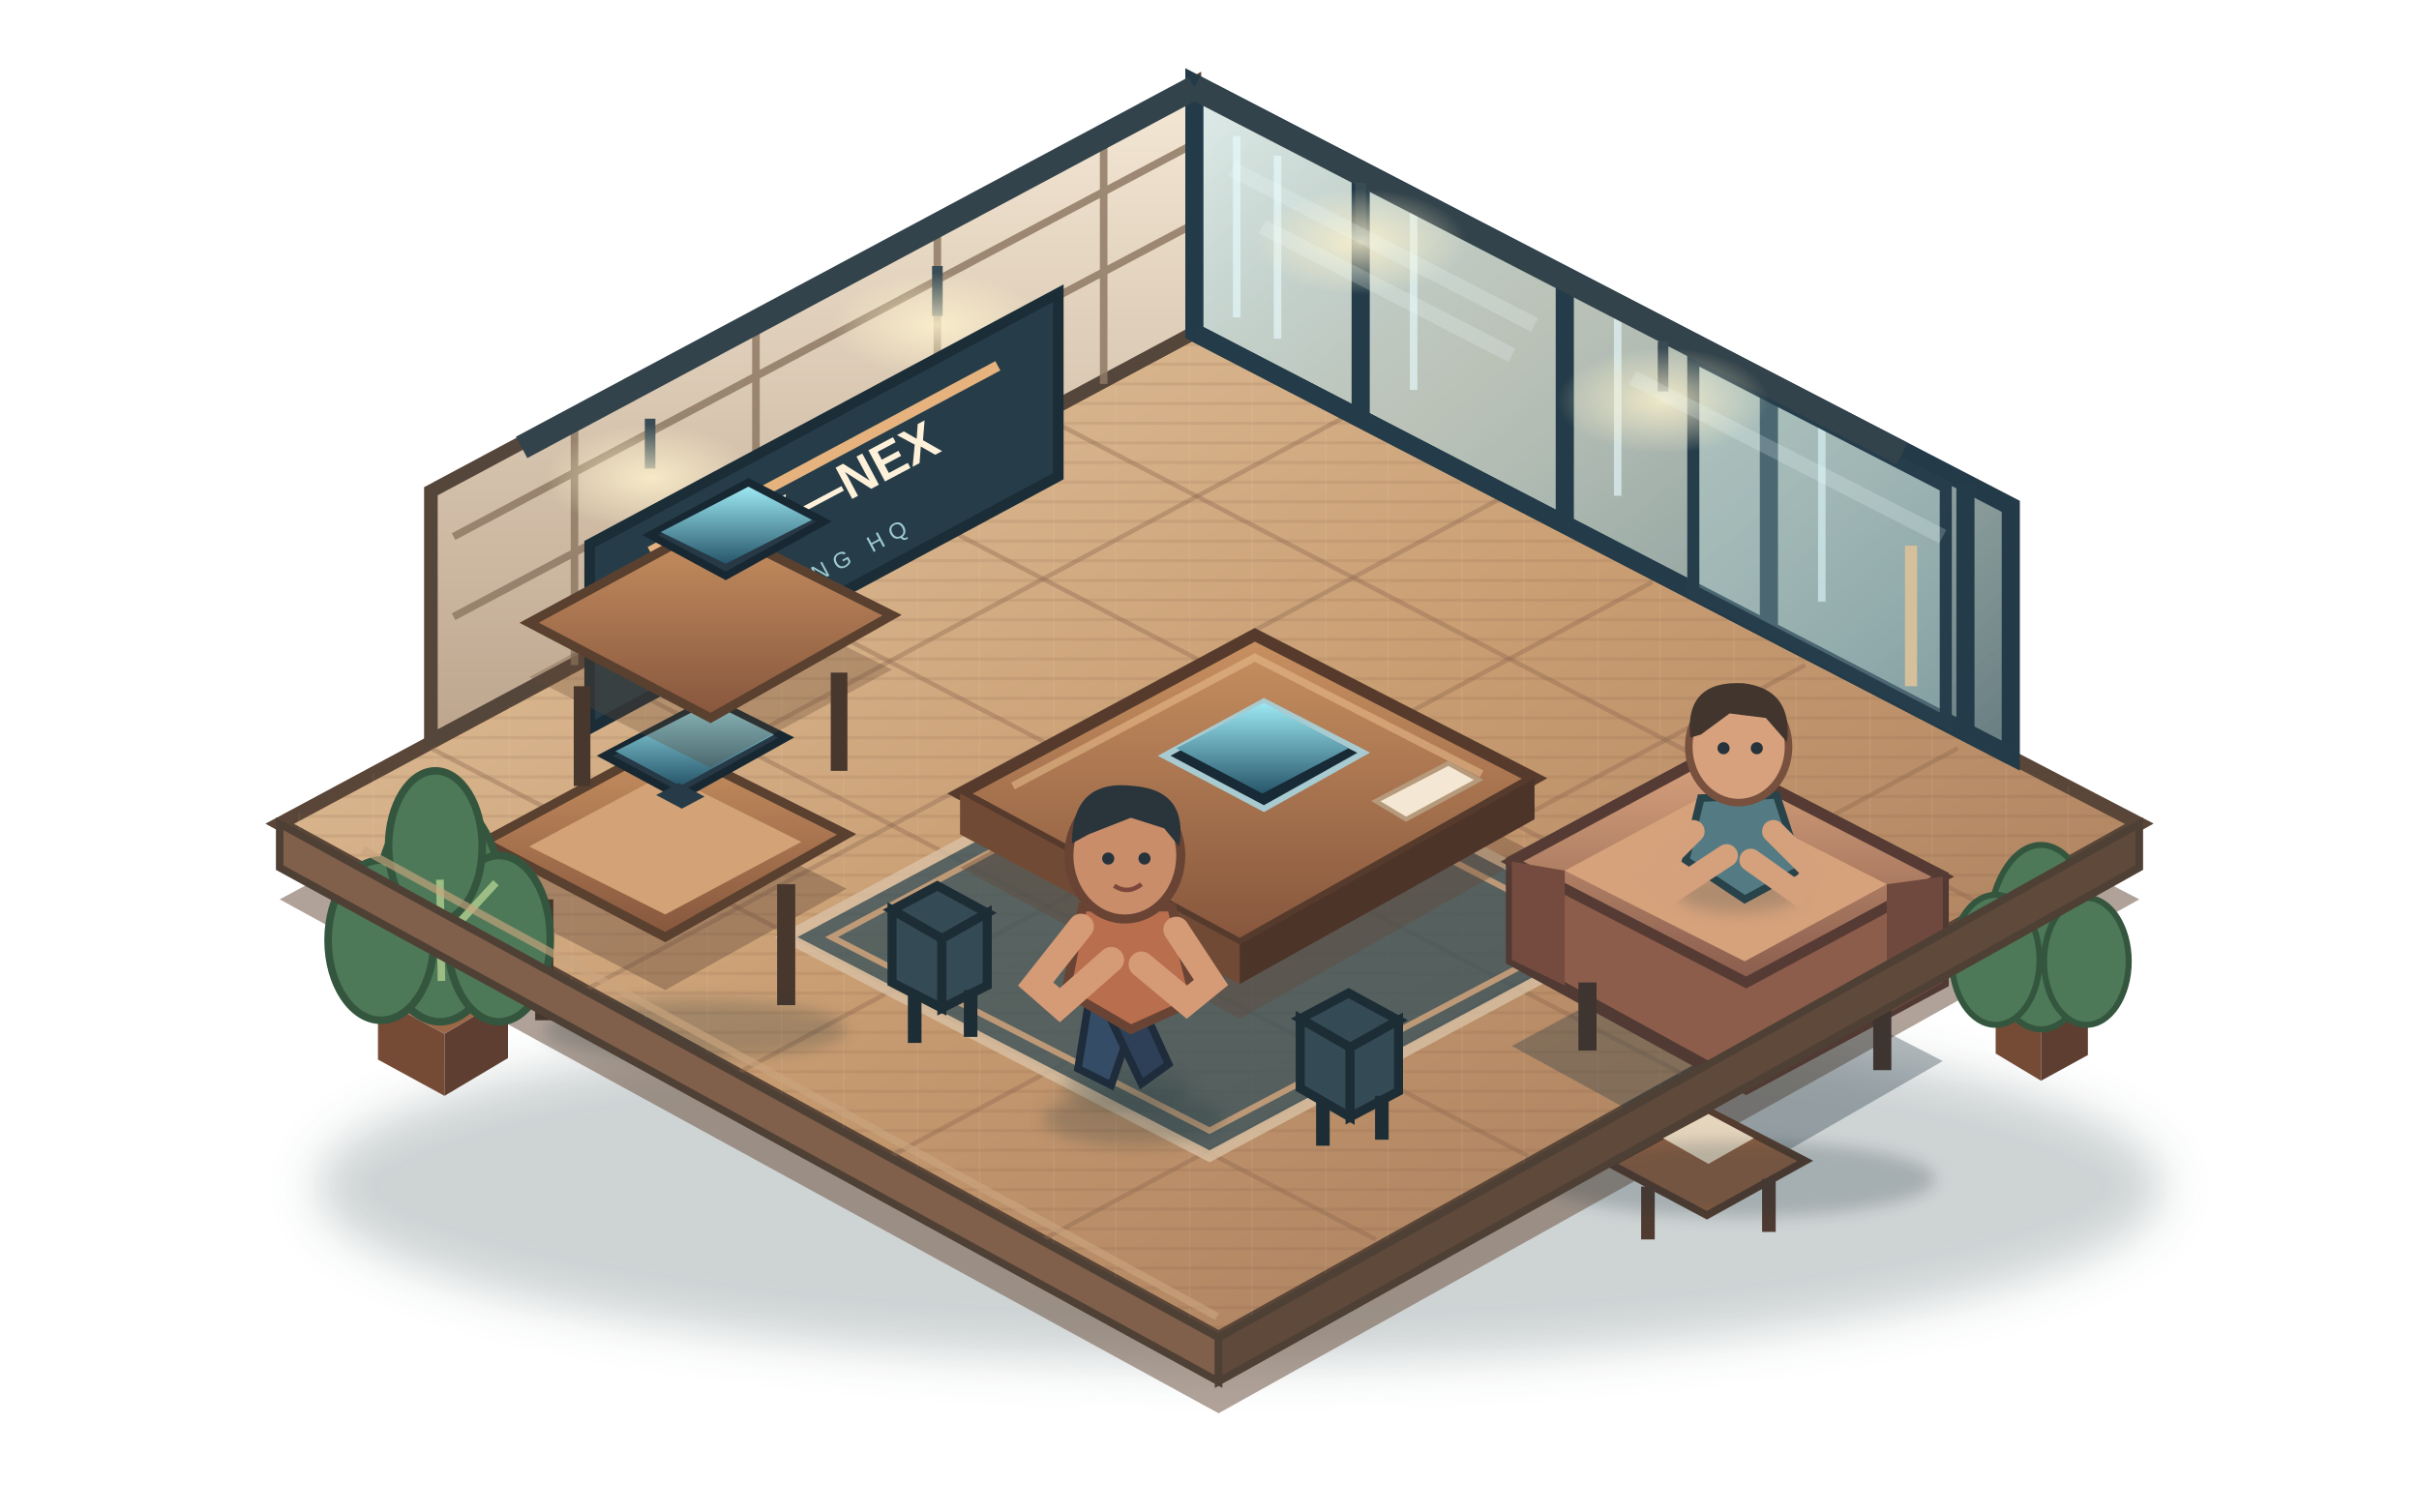
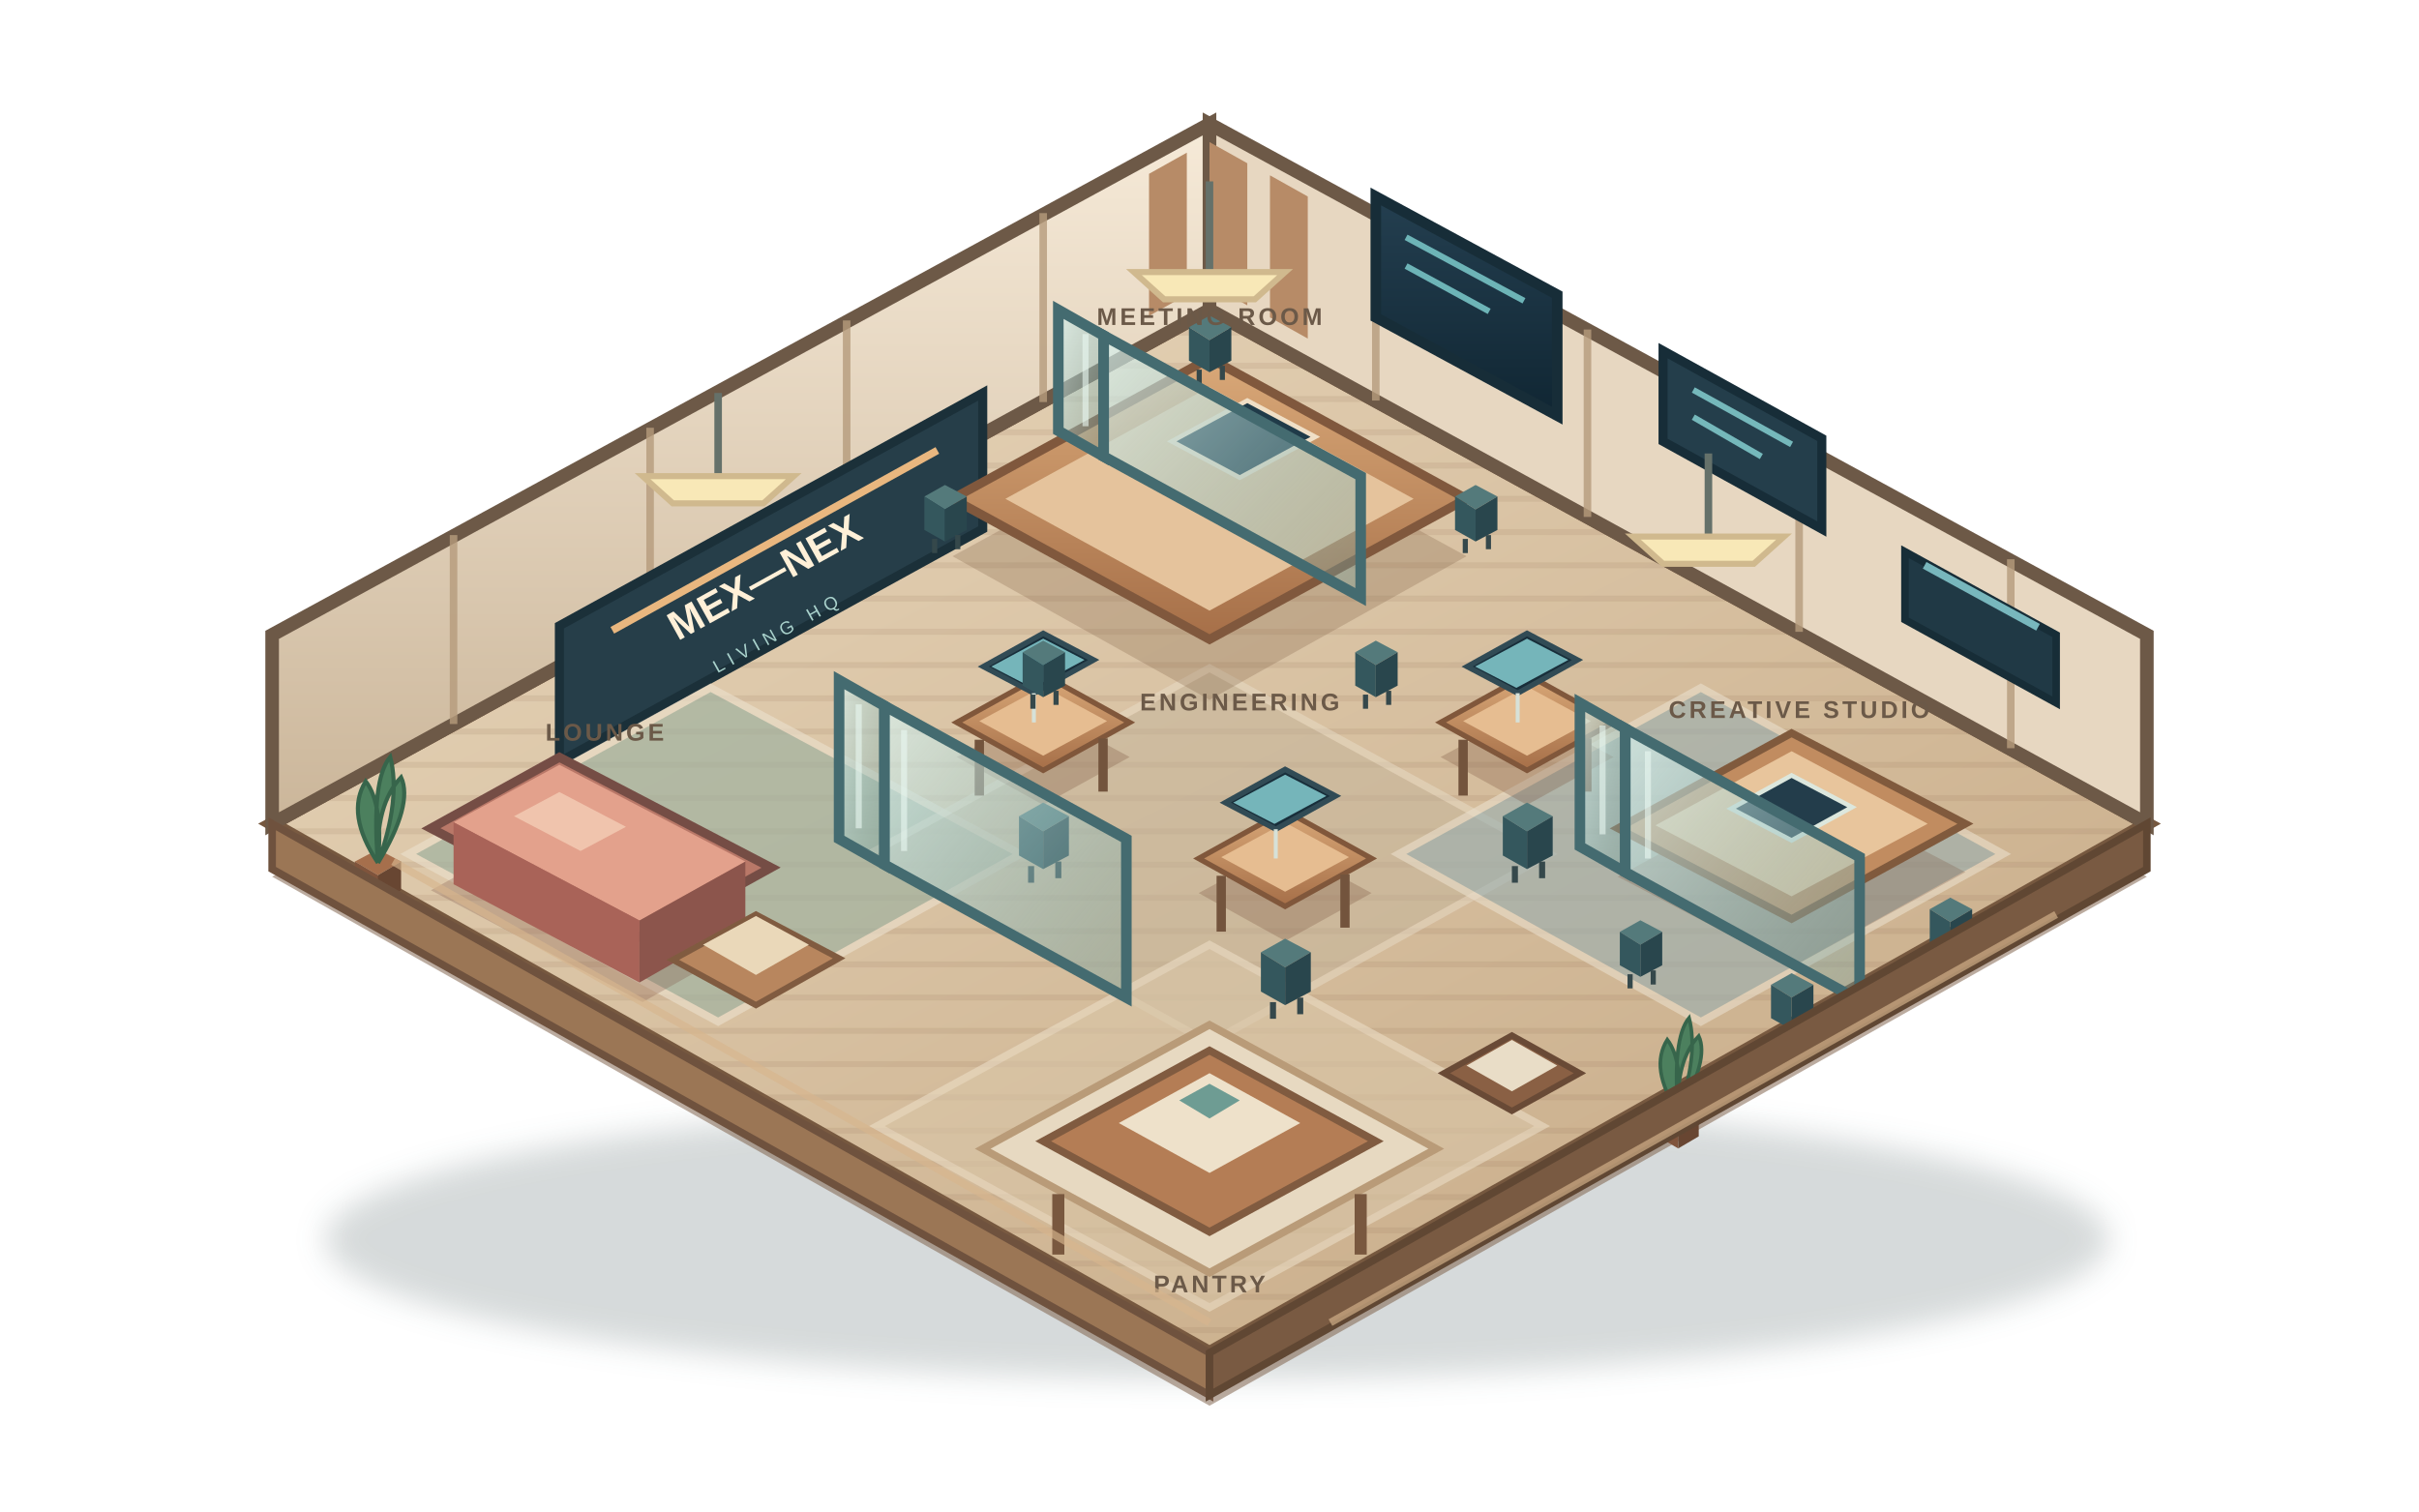
<svg xmlns="http://www.w3.org/2000/svg" width="1600" height="1000" viewBox="0 0 1600 1000">
  <defs>
-     <linearGradient id="floor" x1="0" y1="0" x2="1" y2="1">
-       <stop stop-color="#e6cba7" />
-       <stop offset=".48" stop-color="#c99d72" />
-       <stop offset="1" stop-color="#9e7356" />
+     <linearGradient id="floor" x2="0.9" y2="1">
+       <stop stop-color="#e9d8bd" />
+       <stop offset="1" stop-color="#c6a985" />
+     </linearGradient>
+     <linearGradient id="wall" x2="0" y2="1">
+       <stop stop-color="#f6ead8" />
+       <stop offset="1" stop-color="#cbb69a" />
    </linearGradient>
    <linearGradient id="wood" x2="0" y2="1">
-       <stop stop-color="#c99161" />
-       <stop offset="1" stop-color="#86563d" />
+       <stop stop-color="#d9a878" />
+       <stop offset="1" stop-color="#a66f48" />
    </linearGradient>
-     <linearGradient id="glass" x1="0" y1="0" x2="1" y2="1">
-       <stop stop-color="#e5fbff" stop-opacity=".78" />
-       <stop offset=".38" stop-color="#8fc4d1" stop-opacity=".38" />
-       <stop offset="1" stop-color="#315b6d" stop-opacity=".68" />
-     </linearGradient>
-     <linearGradient id="wall" x2="0" y2="1">
-       <stop stop-color="#f4e8d5" />
-       <stop offset="1" stop-color="#bda58d" />
-     </linearGradient>
-     <linearGradient id="metal" x2="1" y2="1">
-       <stop stop-color="#53636b" />
-       <stop offset=".5" stop-color="#202e38" />
-       <stop offset="1" stop-color="#101a23" />
+     <linearGradient id="glass" x2="1" y2="1">
+       <stop stop-color="#d9f3f0" stop-opacity=".7" />
+       <stop offset="1" stop-color="#6d9e9d" stop-opacity=".34" />
    </linearGradient>
    <linearGradient id="screen" x2="0" y2="1">
-       <stop stop-color="#9ce8f2" />
-       <stop offset="1" stop-color="#27566b" />
+       <stop stop-color="#243f50" />
+       <stop offset="1" stop-color="#102633" />
    </linearGradient>
-     <linearGradient id="seat" x2="0" y2="1">
-       <stop stop-color="#d7a17c" />
-       <stop offset="1" stop-color="#895d4d" />
-     </linearGradient>
-     <radialGradient id="light">
-       <stop stop-color="#fff4ce" stop-opacity=".8" />
-       <stop offset="1" stop-color="#fff4ce" stop-opacity="0" />
-     </radialGradient>
    <filter id="shadow" x="-30%" y="-30%" width="170%" height="180%">
-       <feGaussianBlur stdDeviation="16" />
+       <feGaussianBlur stdDeviation="10" />
    </filter>
-     <filter id="soft" x="-30%" y="-30%" width="170%" height="180%">
-       <feGaussianBlur stdDeviation="5" />
-     </filter>
-     <pattern id="grain" width="90" height="26" patternUnits="userSpaceOnUse">
-       <path d="M0 7h90M0 20h90" stroke="#704b37" stroke-opacity=".13" stroke-width="2" />
-       <path d="M18 0v26M67 0v26" stroke="#fff0d8" stroke-opacity=".08" />
+     <pattern id="plank" width="72" height="22" patternUnits="userSpaceOnUse">
+       <path d="M0 1H72M0 21H72" stroke="#8d684d" stroke-opacity=".16" stroke-width="2" />
    </pattern>
+     <g id="desk">
+       <path d="M-65 0 0 -35 65 0 0 36Z" fill="#765039" opacity=".28" transform="translate(0 18)" />
+       <path d="M-65 -8 0 -44 65 -8 0 28Z" fill="url(#wood)" stroke="#80573b" stroke-width="4" />
+       <path d="M-48 -9 0 -35 48 -9 0 17Z" fill="#e6bd91" />
+       <path d="M-45 -50 0 -75 38 -55 -7 -30Z" fill="#182e3a" stroke="#314b55" stroke-width="4" />
+       <path d="M-39 -50 0 -71 31 -55 -8 -34Z" fill="#75b5ba" />
+       <path d="M-7 -30V-8" stroke="#d6e1d8" stroke-width="3" />
+       <path d="M-48 5V47M45 4V44" stroke="#73543d" stroke-width="7" />
+     </g>
+     <g id="chair">
+       <path d="M-16 -10 0 -19 17 -10 0 0Z" fill="#547a7b" />
+       <path d="M-16 -10V16L0 25V0Z" fill="#34575d" />
+       <path d="M0 0 17 -10V16L0 25Z" fill="#29464d" />
+       <path d="M-8 23V34M10 20V31" stroke="#35484b" stroke-width="4" />
+     </g>
+     <g id="plant">
+       <path d="M-17 0 0 -9 17 0 0 10Z" fill="#a66f4c" />
+       <path d="M-17 0 0 10V31L-17 21Z" fill="#80543c" />
+       <path d="M0 10 17 0V21L0 31Z" fill="#684632" />
+       <path d="M0 1Q-24 -35 -9 -59Q4 -42 0 1M0 1Q26 -42 17 -62Q-2 -42 0 1M0 1Q-5 -60 9 -77Q17 -46 0 1" fill="#4c805e" stroke="#37654b" stroke-width="3" />
+     </g>
  </defs>
-   <ellipse cx="820" cy="785" rx="610" ry="115" fill="#263d43" opacity=".23" filter="url(#shadow)" />
-   <path d="M185 570 790 245 1415 570 806 910Z" fill="#6f5544" opacity=".55" transform="translate(0 25)" />
-   <path d="M185 545 790 220 1415 545 806 885Z" fill="url(#floor)" stroke="#594638" stroke-width="9" />
-   <path d="M185 545 790 220 1415 545 806 885Z" fill="url(#grain)" opacity=".85" />
-   <g stroke="#8d684f" stroke-opacity=".38" stroke-width="3" fill="none">
-     <path d="M286 600 891 275M387 655 992 330M488 710 1093 385M589 765 1194 440M690 820 1295 495" />
-     <path d="M689 275 1314 600M588 330 1213 655M487 385 1112 710M386 440 1011 765M285 495 910 820" />
+   <ellipse cx="805" cy="820" rx="590" ry="92" fill="#30464a" opacity=".2" filter="url(#shadow)" />
+   <path d="M180 560 800 220 1420 560 800 910Z" fill="#78583f" opacity=".5" transform="translate(0 20)" />
+   <path d="M180 545 800 205 1420 545 800 895Z" fill="url(#floor)" stroke="#76583f" stroke-width="9" />
+   <path d="M180 545 800 205 1420 545 800 895Z" fill="url(#plank)" opacity=".8" />
+   <path d="M180 545 800 205 800 82 180 420Z" fill="url(#wall)" stroke="#6d5947" stroke-width="9" />
+   <path d="M800 205 1420 545 1420 420 800 82Z" fill="#e7d7c1" stroke="#6d5947" stroke-width="9" />
+   <g stroke="#b59b7c" stroke-width="5" opacity=".8" fill="none">
+     <path d="M300 479V354M430 408V283M560 337V212M690 266V141" />
+     <path d="M910 265V142M1050 342V218M1190 418V294M1330 495V370" />
  </g>
-   <path d="M285 490 790 220 790 55 285 325Z" fill="url(#wall)" stroke="#55463b" stroke-width="9" />
-   <path d="M790 220 1330 500 1330 335 790 55Z" fill="#d6c2a9" stroke="#55463b" stroke-width="9" />
-   <g stroke="#8e7964" stroke-width="5" fill="none" opacity=".85">
-     <path d="M380 440V275M500 376V210M620 312V146M730 254V88" />
-     <path d="M300 355 790 95M300 408 790 148" />
-   </g>
-   <path d="M790 220 1330 500 1330 335 790 55Z" fill="url(#glass)" stroke="#233a48" stroke-width="12" />
-   <g stroke="#243c49" stroke-width="12" fill="none">
-     <path d="M900 112V277M1035 182V347M1170 252V417M1300 320V485" />
-     <path d="M790 220 1330 500" />
-   </g>
-   <g stroke="#e8fbff" stroke-opacity=".62" stroke-width="5" fill="none">
-     <path d="M818 90 818 210M845 103 845 224M935 130 935 258M1070 200 1070 328M1205 270 1205 398" />
-   </g>
-   <path d="M1120 391 1287 478 1287 322 1120 236Z" fill="#b9e3e9" fill-opacity=".26" stroke="#263e4b" stroke-width="8" />
-   <path d="M1264 454 1264 361" stroke="#d5c09b" stroke-width="8" />
+   <path d="M370 414 650 260 650 350 370 504Z" fill="#263e49" stroke="#1b3039" stroke-width="6" />
+   <path d="M405 417 620 298" stroke="#e9b77f" stroke-width="5" />
+   <text x="510" y="390" fill="#fff0d8" font-family="Arial" font-size="27" font-weight="700" text-anchor="middle" transform="rotate(-29 510 390)">MEX—NEX</text>
+   <text x="515" y="423" fill="#a9d2cc" font-family="Arial" font-size="12" letter-spacing="4" text-anchor="middle" transform="rotate(-29 515 423)">LIVING HQ</text>
+   <path d="M270 565 470 455 675 565 475 676Z" fill="#9fb1a0" opacity=".68" stroke="#e9ddc9" stroke-width="5" />
+   <path d="M575 565 800 442 1025 565 800 690Z" fill="#c3b49b" opacity=".48" stroke="#e9ddc9" stroke-width="5" />
+   <path d="M925 565 1125 455 1325 565 1125 676Z" fill="#9aafb0" opacity=".62" stroke="#e9ddc9" stroke-width="5" />
+   <path d="M580 745 800 625 1020 745 800 865Z" fill="#d8c5a7" opacity=".62" stroke="#eadbc3" stroke-width="5" />
  <g>
-     <path d="M345 296 790 58M790 58 1258 300" stroke="#33434b" stroke-width="16" fill="none" />
-     <path d="M430 277 430 310M620 176 620 209M900 121 900 154M1100 226 1100 259" stroke="#394b54" stroke-width="7" />
-     <ellipse cx="430" cy="316" rx="70" ry="35" fill="url(#light)" />
-     <ellipse cx="620" cy="215" rx="70" ry="35" fill="url(#light)" />
-     <ellipse cx="900" cy="160" rx="70" ry="35" fill="url(#light)" />
-     <ellipse cx="1100" cy="265" rx="70" ry="35" fill="url(#light)" />
-   </g>
-   <path d="M390 360 700 194 700 315 390 482Z" fill="#263d49" stroke="#1b2d37" stroke-width="7" />
-   <path d="M430 365 660 242" stroke="#e6b37f" stroke-width="7" />
-   <text x="545" y="340" fill="#fff1d9" font-family="Arial,sans-serif" font-size="34" font-weight="700" text-anchor="middle" transform="rotate(-28 545 340)">MEX—NEX</text>
-   <text x="550" y="380" fill="#9fcbd1" font-family="Arial,sans-serif" font-size="15" letter-spacing="5" text-anchor="middle" transform="rotate(-28 550 380)">LIVING HQ</text>
-   <path d="M520 620 800 470 1080 615 800 765Z" fill="#39525b" opacity=".78" stroke="#d8c2a5" stroke-width="7" />
-   <path d="M550 620 800 486 1050 616 800 748Z" fill="none" stroke="#d7a77d" stroke-width="4" opacity=".8" />
-   <path d="M635 550 830 445 1015 540 820 650Z" fill="#634633" opacity=".35" transform="translate(0 24)" />
-   <path d="M635 525 830 420 1015 515 820 625Z" fill="url(#wood)" stroke="#563b2d" stroke-width="8" />
-   <path d="M635 525 820 625 820 651 635 552Z" fill="#714a35" />
-   <path d="M820 625 1015 515 1015 542 820 651Z" fill="#4d3429" />
-   <path d="M670 520 830 435 980 512" stroke="#e8bd8e" stroke-opacity=".55" stroke-width="5" fill="none" />
-   <path d="M770 500 836 464 902 498 836 535Z" fill="#172a36" stroke="#a7cbd0" stroke-width="4" />
-   <path d="M778 495 836 465 892 495 835 525Z" fill="url(#screen)" />
-   <path d="M910 530 958 505 978 516 930 542Z" fill="#f4e7d4" stroke="#b69a7c" stroke-width="3" />
-   <g>
-     <path d="M320 575 440 510 560 570 440 637Z" fill="#573d30" opacity=".35" transform="translate(0 18)" />
-     <path d="M320 557 440 492 560 552 440 620Z" fill="url(#wood)" stroke="#59402f" stroke-width="6" />
-     <path d="M350 560 440 512 530 557 440 605Z" fill="#d3a276" />
-     <path d="M400 500 470 463 520 488 450 527Z" fill="#263945" stroke="#172832" stroke-width="5" />
-     <path d="M407 497 470 465 512 486 450 520Z" fill="url(#screen)" />
-     <path d="M434 526 449 518 466 527 451 535Z" fill="#263b47" />
-     <path d="M360 595 360 675M520 585 520 665" stroke="#47372d" stroke-width="12" />
+     <path d="M285 574 370 527 510 600 425 648Z" fill="#7c5145" opacity=".28" transform="translate(0 15)" />
+     <path d="M285 548 370 501 510 574 425 621Z" fill="#b97868" stroke="#754d45" stroke-width="6" />
+     <path d="M300 544 370 506 493 570 423 609Z" fill="#e3a18c" />
+     <path d="M300 544 300 585 423 650 423 609Z" fill="#a96358" />
+     <path d="M423 609 493 570 493 610 423 650Z" fill="#8c554c" />
+     <path d="M340 540 370 524 414 547 384 563Z" fill="#f0c4ad" />
+     <path d="M445 635 500 605 555 634 500 665Z" fill="#b8865e" stroke="#805b40" stroke-width="4" />
+     <path d="M465 625 500 606 535 625 500 645Z" fill="#ead8b9" />
+     <use href="#plant" transform="translate(250 570) scale(.9)" />
  </g>
  <g>
-     <path d="M350 430 470 365 590 425 470 490Z" fill="#634633" opacity=".3" transform="translate(0 18)" />
-     <path d="M350 412 470 347 590 407 470 475Z" fill="url(#wood)" stroke="#59402f" stroke-width="6" />
-     <path d="M430 354 495 319 545 345 480 381Z" fill="#263945" stroke="#172832" stroke-width="5" />
-     <path d="M437 352 495 322 537 344 480 373Z" fill="url(#screen)" />
-     <path d="M385 454 385 520M555 445 555 510" stroke="#47372d" stroke-width="11" />
+     <use href="#desk" transform="translate(690 485) scale(.88)" />
+     <use href="#chair" transform="translate(690 550)" />
+     <use href="#desk" transform="translate(850 575) scale(.88)" />
+     <use href="#chair" transform="translate(850 640)" />
+     <use href="#desk" transform="translate(1010 485) scale(.88)" />
+     <use href="#chair" transform="translate(1010 550)" />
  </g>
  <g>
-     <path d="M1000 670 1130 600 1285 680 1155 755Z" fill="#273d46" opacity=".35" transform="translate(0 22)" />
-     <path d="M1000 635 1000 570 1130 500 1285 580 1285 650 1155 720Z" fill="#8d5d4b" stroke="#503a33" stroke-width="8" />
-     <path d="M1000 570 1130 500 1285 580 1155 650Z" fill="url(#seat)" stroke="#563b34" stroke-width="7" />
-     <path d="M1035 576 1130 525 1248 585 1154 636Z" fill="#d6a27c" />
-     <path d="M1000 570 1035 576 1035 652 1000 635Z" fill="#754b40" />
-     <path d="M1248 585 1285 580 1285 650 1248 671Z" fill="#70493e" />
-     <path d="M1050 650 1050 695M1245 665 1245 708" stroke="#3e3430" stroke-width="12" />
-   </g>
-   <path d="M1065 770 1130 735 1194 768 1129 804Z" fill="#8f6043" stroke="#543c2f" stroke-width="5" />
-   <path d="M1090 785 1090 820M1170 780 1170 815" stroke="#503b31" stroke-width="9" />
-   <path d="M1100 753 1130 737 1160 753 1130 770Z" fill="#e6d5bd" />
-   <g>
-     <path d="M250 660 292 637 336 659 294 684Z" fill="#9b6747" />
-     <path d="M250 660 294 684 294 725 250 701Z" fill="#754b36" />
-     <path d="M294 684 336 659 336 700 294 725Z" fill="#5d3e31" />
-     <g fill="#4e7958" stroke="#34563e" stroke-width="5">
-       <ellipse cx="291" cy="602" rx="42" ry="74" />
-       <ellipse cx="252" cy="622" rx="35" ry="53" />
-       <ellipse cx="330" cy="621" rx="34" ry="55" />
-       <ellipse cx="288" cy="560" rx="31" ry="50" />
-     </g>
-     <path d="M292 649 291 582M291 613 253 585M293 622 328 584" stroke="#9cbd83" stroke-width="5" fill="none" />
+     <path d="M630 350 800 257 970 350 800 445Z" fill="#79563d" opacity=".25" transform="translate(0 18)" />
+     <path d="M630 330 800 237 970 330 800 423Z" fill="url(#wood)" stroke="#80583d" stroke-width="6" />
+     <path d="M665 330 800 256 935 330 800 404Z" fill="#e5c39c" />
+     <path d="M775 292 825 265 870 289 820 316Z" fill="#203b49" stroke="#f0dfc6" stroke-width="3" />
+     <use href="#chair" transform="translate(625 337) scale(.85)" />
+     <use href="#chair" transform="translate(800 225) scale(.85)" />
+     <use href="#chair" transform="translate(976 337) scale(.85)" />
+     <use href="#chair" transform="translate(690 440) scale(.85)" />
+     <use href="#chair" transform="translate(910 440) scale(.85)" />
  </g>
  <g>
-     <path d="M1320 665 1350 649 1381 665 1350 683Z" fill="#9b6747" />
-     <path d="M1320 665 1350 683 1350 715 1320 697Z" fill="#754b36" />
-     <path d="M1350 683 1381 665 1381 698 1350 715Z" fill="#5d3e31" />
-     <g fill="#4d7958" stroke="#34563e" stroke-width="4">
-       <ellipse cx="1350" cy="620" rx="35" ry="61" />
-       <ellipse cx="1320" cy="635" rx="29" ry="43" />
-       <ellipse cx="1380" cy="636" rx="28" ry="42" />
+     <path d="M1070 565 1185 502 1300 562 1185 625Z" fill="#77513a" opacity=".25" transform="translate(0 15)" />
+     <path d="M1070 548 1185 485 1300 545 1185 608Z" fill="#c18c60" stroke="#805a3d" stroke-width="5" />
+     <path d="M1095 546 1185 497 1275 545 1185 593Z" fill="#e8c59c" />
+     <path d="M1145 535 1185 513 1225 534 1185 556Z" fill="#233d4b" stroke="#dce7dd" stroke-width="3" />
+     <use href="#chair" transform="translate(1085 625) scale(.85)" />
+     <use href="#chair" transform="translate(1185 660) scale(.85)" />
+     <use href="#chair" transform="translate(1290 610) scale(.85)" />
+     <path d="M1260 365 1360 420 1360 465 1260 410Z" fill="#203945" stroke="#172d37" stroke-width="5" />
+     <path d="M1273 374 1348 415" stroke="#78b7bd" stroke-width="5" />
+   </g>
+   <g>
+     <path d="M650 760 800 678 950 760 800 842Z" fill="#e7d9c1" stroke="#b99b78" stroke-width="5" />
+     <path d="M690 755 800 695 910 755 800 815Z" fill="#b47d55" stroke="#805b40" stroke-width="5" />
+     <path d="M740 743 800 710 860 743 800 776Z" fill="#eee1ca" />
+     <path d="M780 728 800 717 820 728 800 740Z" fill="#6e9c93" />
+     <path d="M700 790V830M900 790V830" stroke="#79583f" stroke-width="8" />
+     <path d="M955 710 1000 685 1045 710 1000 735Z" fill="#8a6044" stroke="#694a36" stroke-width="4" />
+     <path d="M970 705 1000 688 1030 705 1000 722Z" fill="#e9ddc7" />
+     <use href="#plant" transform="translate(1110 735) scale(.8)" />
+   </g>
+   <g fill="url(#glass)" stroke="#446b70" stroke-width="7">
+     <path d="M555 450 555 555 585 572 585 467Z" />
+     <path d="M585 467 585 572 745 660 745 555Z" />
+     <path d="M1045 465 1045 560 1075 577 1075 482Z" />
+     <path d="M1075 482 1075 577 1230 662 1230 567Z" />
+     <path d="M700 205 700 285 730 302 730 222Z" />
+     <path d="M730 222 730 302 900 395 900 315Z" />
+   </g>
+   <g stroke="#eaf8f1" stroke-width="4" opacity=".6" fill="none">
+     <path d="M568 466 568 548M598 483 598 563M718 221 718 282M1060 480 1060 552M1090 497 1090 568" />
+   </g>
+   <g>
+     <path d="M910 130 1030 195 1030 275 910 210Z" fill="url(#screen)" stroke="#172d38" stroke-width="7" />
+     <path d="M930 157 1008 199M930 176 985 206" stroke="#6db4b7" stroke-width="4" />
+     <path d="M1100 232 1205 290 1205 350 1100 292Z" fill="#243e4b" stroke="#172d38" stroke-width="6" />
+     <path d="M1120 258 1185 294M1120 276 1165 302" stroke="#75b8bb" stroke-width="4" />
+     <g fill="#b78b67">
+       <path d="M760 115 785 101 785 195 760 209Z" />
+       <path d="M800 94 825 108 825 202 800 188Z" />
+       <path d="M840 116 865 130 865 224 840 210Z" />
    </g>
  </g>
-   <g fill="#344a55" stroke="#1d2d36" stroke-width="6">
-     <path d="M590 602 620 586 653 604 623 621Z" />
-     <path d="M590 602 590 650 623 667 623 621Z" />
-     <path d="M623 621 653 604 653 652 623 667Z" />
-     <path d="M605 658 605 690M642 655 642 686" stroke-width="9" />
-     <path d="M860 674 892 657 925 675 893 693Z" />
-     <path d="M860 674 860 720 893 739 893 693Z" />
-     <path d="M893 693 925 675 925 722 893 739Z" />
-     <path d="M875 729 875 758M914 725 914 754" stroke-width="9" />
+   <g stroke="#65716a" stroke-width="5" fill="none">
+     <path d="M475 260V315M800 120V180M1130 300V355" />
  </g>
-   <g>
-     <ellipse cx="745" cy="720" rx="43" ry="15" fill="#273c40" opacity=".22" filter="url(#soft)" />
-     <path d="M721 657 713 707 735 718 751 671Z" fill="#344c65" stroke="#1e2c3b" stroke-width="5" />
-     <path d="M752 658 773 704 755 717 734 673Z" fill="#2d4058" stroke="#1e2c3b" stroke-width="5" />
-     <path d="M716 600 775 600 790 662 748 681 705 656Z" fill="#b96e4e" stroke="#694435" stroke-width="6" />
-     <path d="M715 613 685 651 701 665 735 635M778 615 801 650 785 663 755 638" fill="none" stroke="#d59a76" stroke-width="17" stroke-linecap="round" />
-     <ellipse cx="744" cy="566" rx="37" ry="42" fill="#c98d6a" stroke="#694435" stroke-width="6" />
-     <path d="M709 558Q709 515 750 520Q786 523 780 560L770 548 748 541 720 552Z" fill="#29343b" />
-     <circle cx="733" cy="568" r="4" fill="#26333a" />
-     <circle cx="757" cy="568" r="4" fill="#26333a" />
-     <path d="M737 586Q746 592 755 585" stroke="#7d473b" stroke-width="3" fill="none" />
-     <ellipse cx="1150" cy="590" rx="42" ry="14" fill="#273c40" opacity=".22" filter="url(#soft)" />
-     <path d="M1125 528 1175 526 1191 575 1154 595 1115 569Z" fill="#547b83" stroke="#29434a" stroke-width="5" />
-     <path d="M1120 550 1089 581 1101 593 1142 566M1173 550 1200 577 1189 591 1158 569" stroke="#d5a07c" stroke-width="15" fill="none" stroke-linecap="round" />
-     <ellipse cx="1150" cy="494" rx="33" ry="37" fill="#d7a17e" stroke="#77503e" stroke-width="5" />
-     <path d="M1118 488Q1114 450 1153 452Q1186 456 1182 491L1168 475 1144 472 1125 486Z" fill="#41352e" />
-     <circle cx="1140" cy="495" r="4" fill="#26333a" />
-     <circle cx="1162" cy="495" r="4" fill="#26333a" />
+   <g fill="#f8e8b7" stroke="#d0b98e" stroke-width="4">
+     <path d="M425 315 525 315 505 333 445 333Z" />
+     <path d="M750 180 850 180 830 198 770 198Z" />
+     <path d="M1080 355 1180 355 1160 373 1100 373Z" />
  </g>
-   <path d="M815 112 1015 215M1080 250 1285 355M835 150 1000 235" stroke="#f2ffff" stroke-width="10" stroke-opacity=".2" />
-   <g opacity=".23" fill="#1b3039" filter="url(#soft)">
-     <ellipse cx="460" cy="681" rx="100" ry="20" />
-     <ellipse cx="750" cy="740" rx="60" ry="18" />
-     <ellipse cx="1150" cy="780" rx="130" ry="25" />
+   <g font-family="Arial,sans-serif" font-size="16" font-weight="700" letter-spacing="2" fill="#6b5948">
+     <text x="400" y="490" text-anchor="middle">LOUNGE</text>
+     <text x="820" y="470" text-anchor="middle">ENGINEERING</text>
+     <text x="800" y="215" text-anchor="middle">MEETING ROOM</text>
+     <text x="1190" y="475" text-anchor="middle">CREATIVE STUDIO</text>
+     <text x="800" y="855" text-anchor="middle">PANTRY</text>
  </g>
-   <path d="M185 545 806 885 806 914 185 574Z" fill="#80604a" stroke="#4f4035" stroke-width="5" />
-   <path d="M806 885 1415 545 1415 574 806 914Z" fill="#5e493b" stroke="#4f4035" stroke-width="5" />
-   <path d="M240 562 805 871" stroke="#c9a47e" stroke-width="5" opacity=".65" />
+   <path d="M180 545 800 895 800 923 180 575Z" fill="#9b7655" stroke="#6f523e" stroke-width="5" />
+   <path d="M800 895 1420 545 1420 575 800 923Z" fill="#795a42" stroke="#604733" stroke-width="5" />
+   <path d="M260 570 800 875M880 875 1360 605" stroke="#d7b58d" stroke-width="5" opacity=".65" />
</svg>
